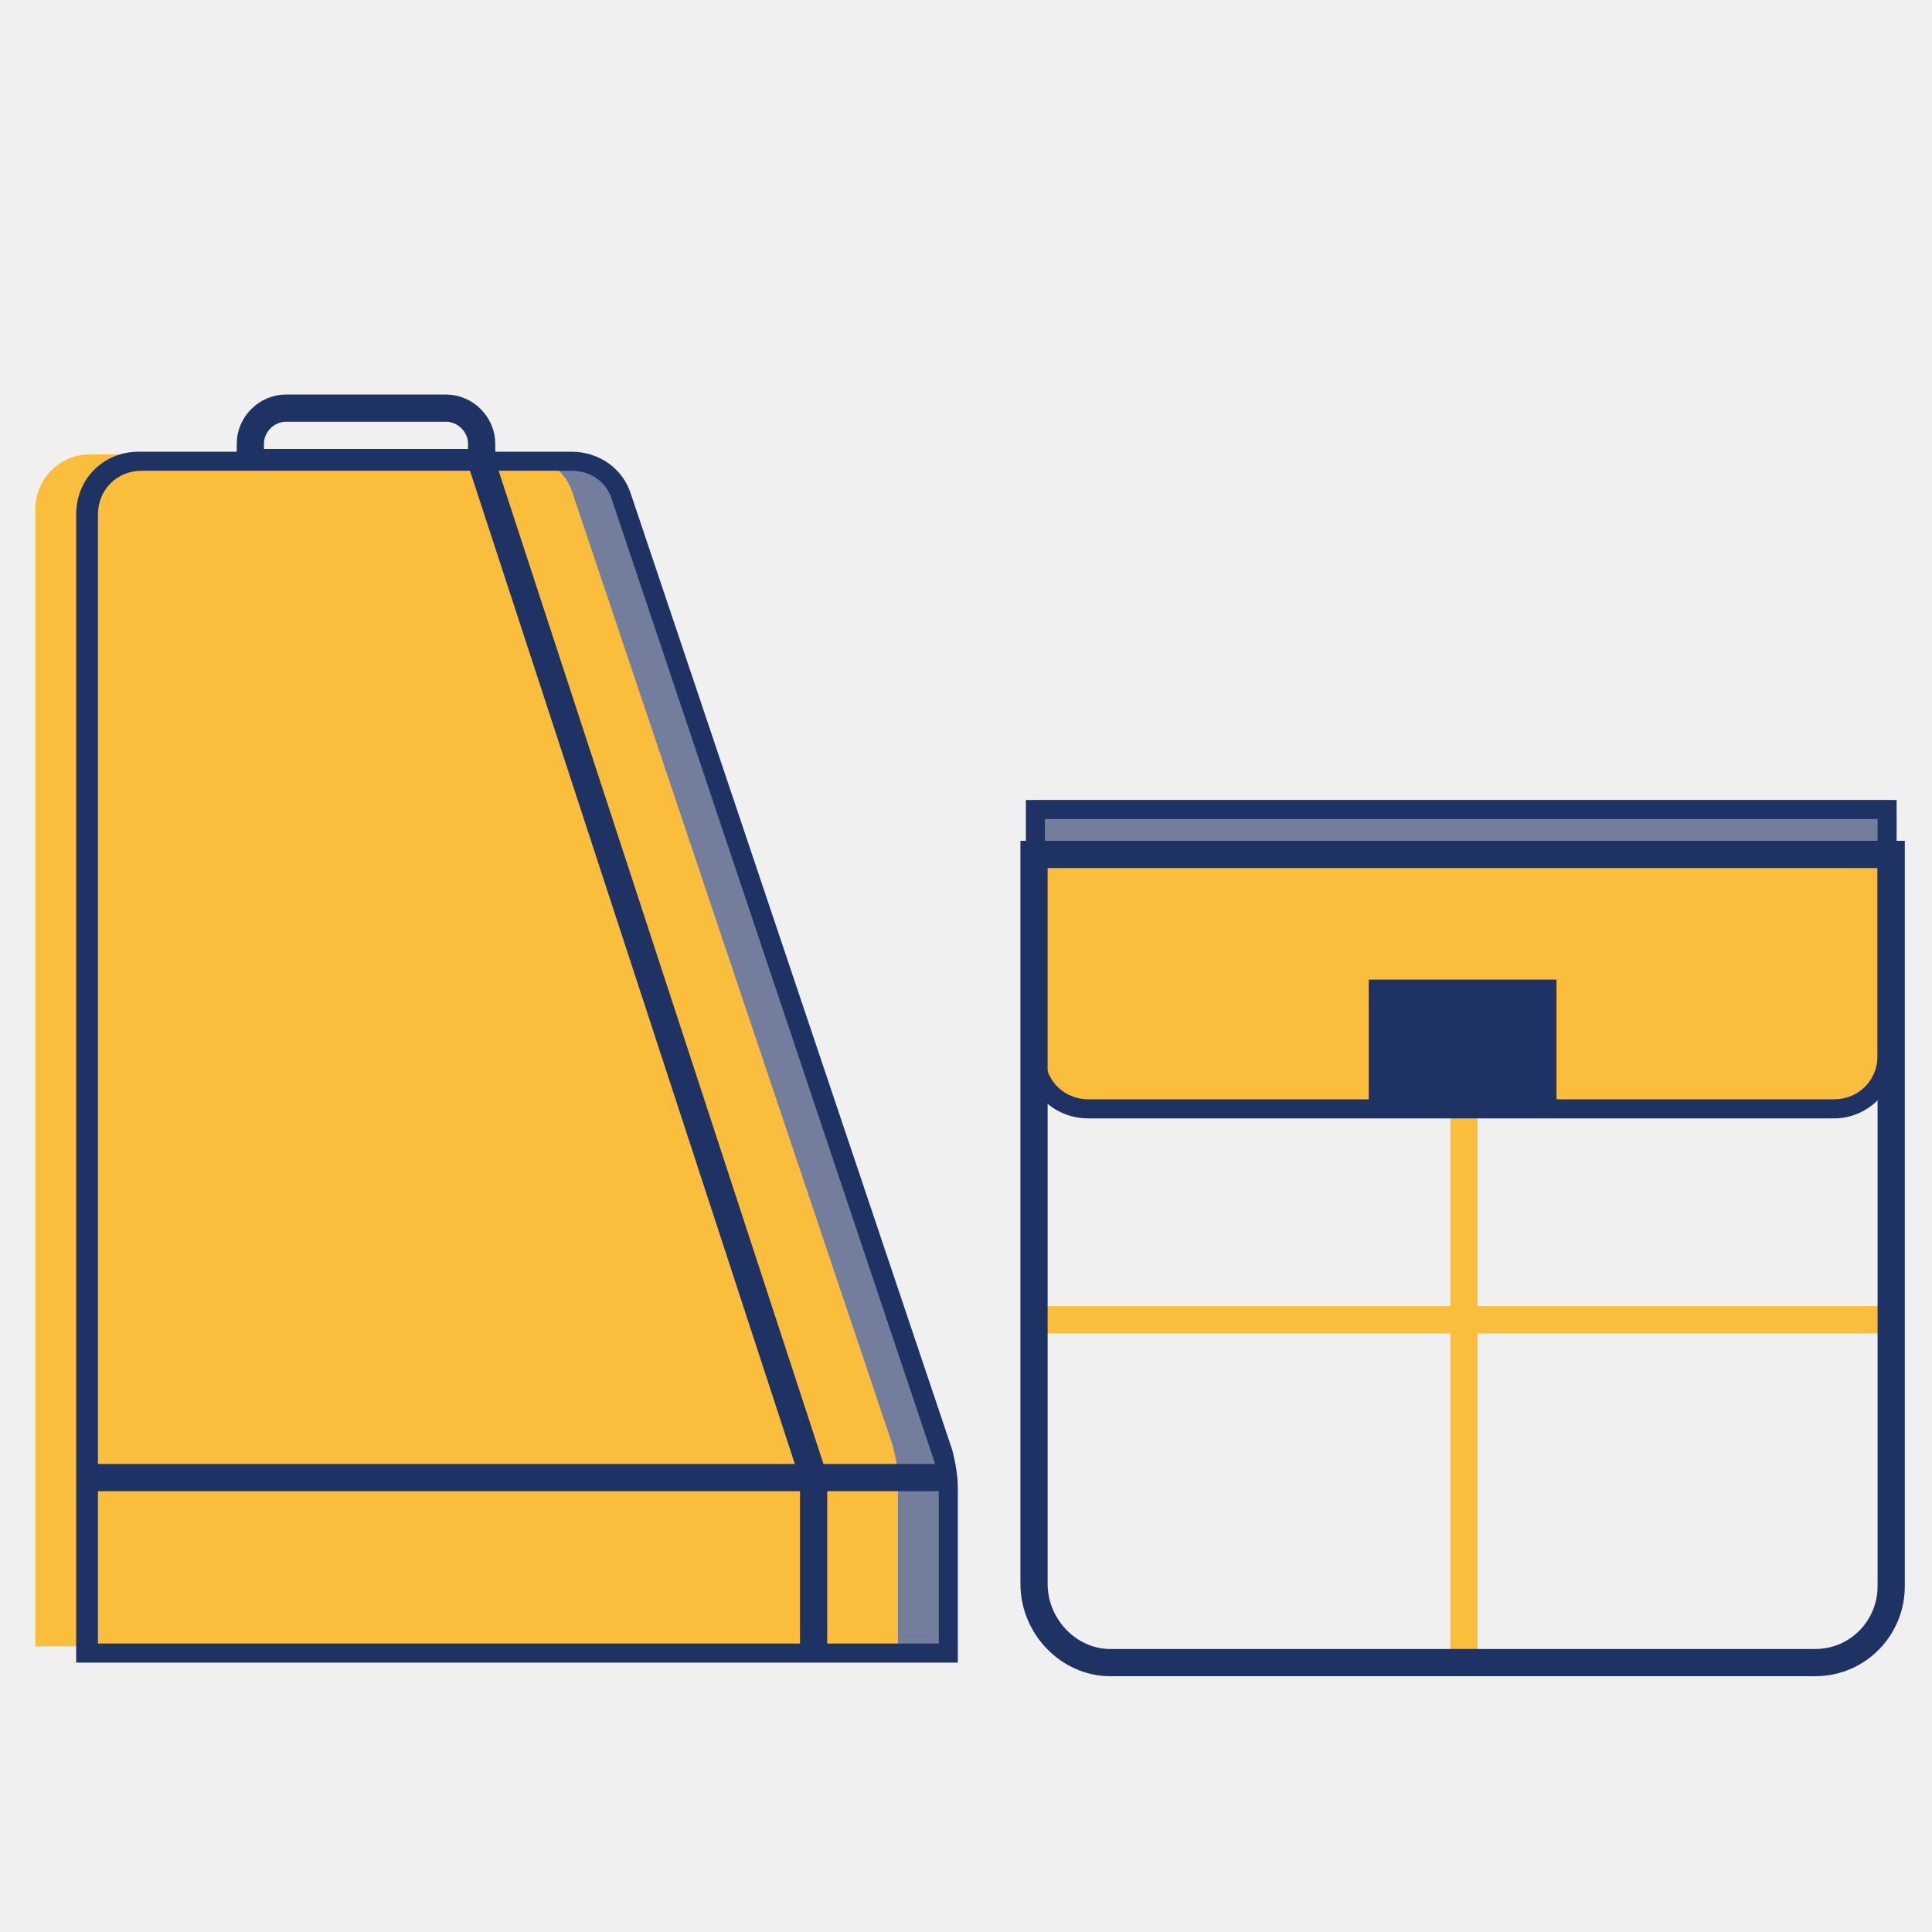
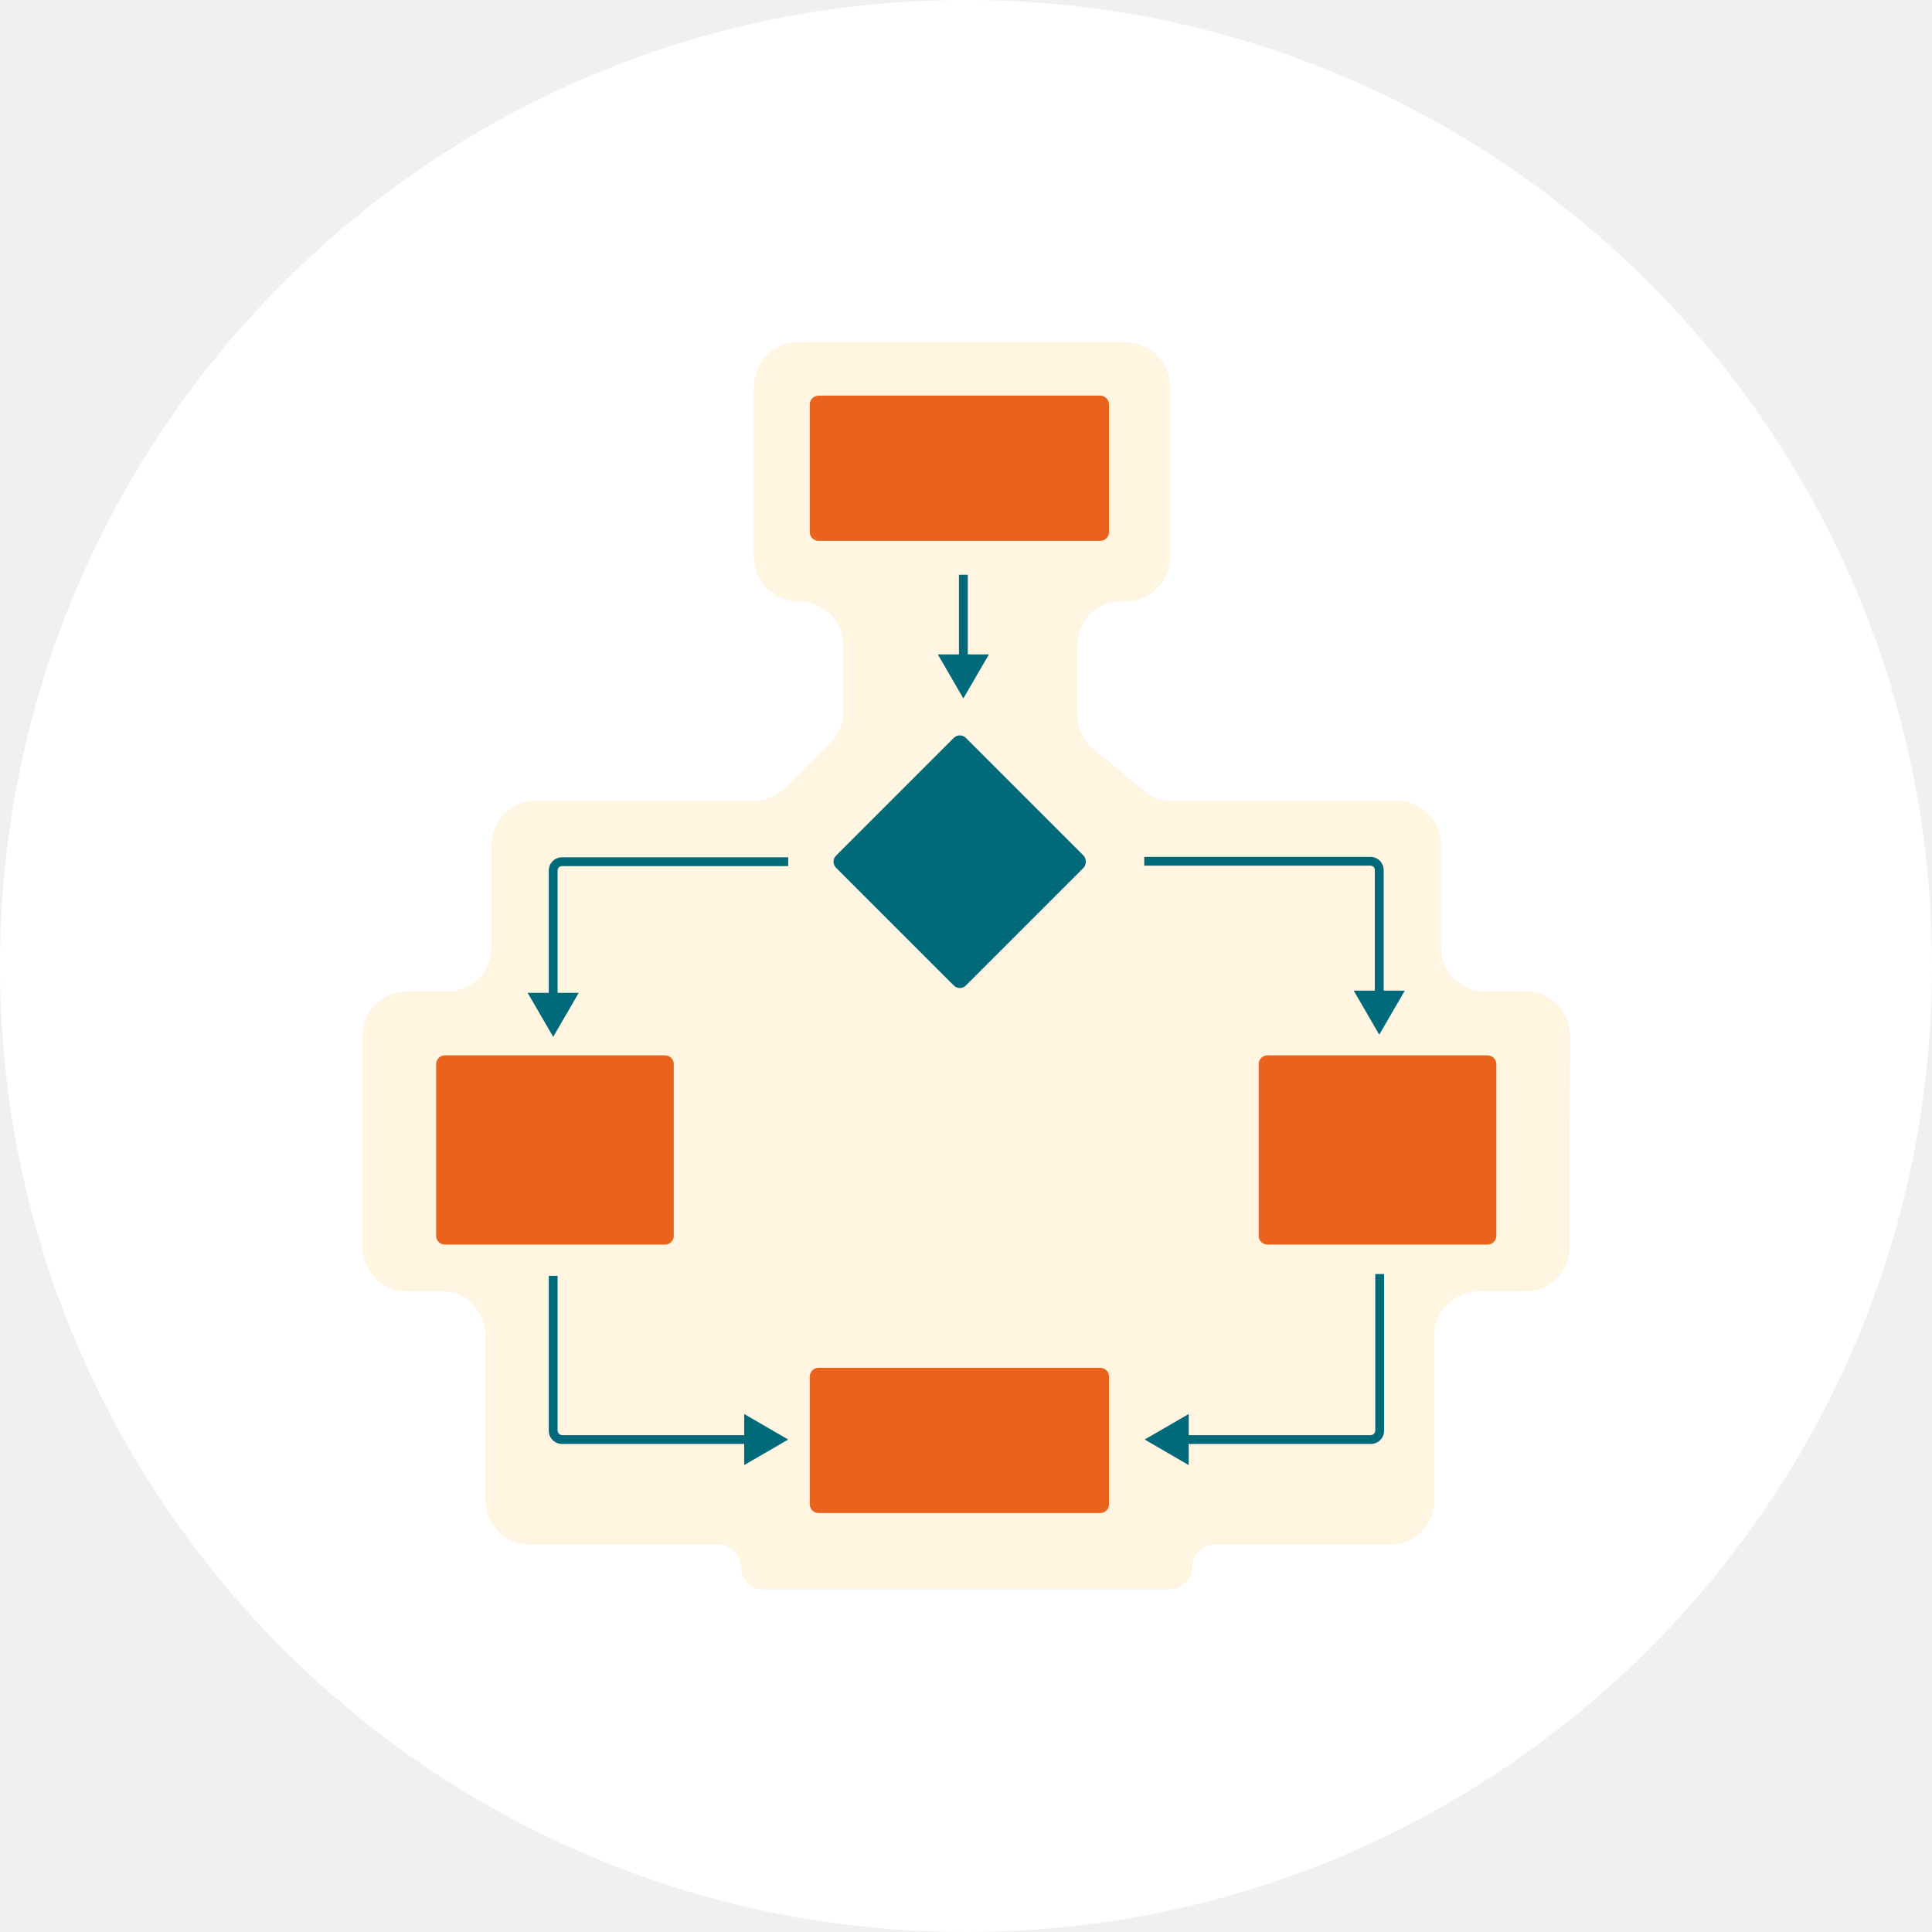
- <svg xmlns="http://www.w3.org/2000/svg" version="1.1" id="Layer_1" x="0px" y="0px" viewBox="0 0 71 71" style="enable-background:new 0 0 71 71;" xml:space="preserve">
-   <style type="text/css">
- 	.st0{fill-rule:evenodd;clip-rule:evenodd;fill:none;stroke:#1E3264;stroke-miterlimit:10;}
- 	.st1{opacity:0.6;fill:#1E3264;}
- 	.st2{fill:#FABE3C;}
- 	.st3{fill:#1E3264;}
- 	.st4{fill:none;stroke:#1E3264;stroke-miterlimit:10;}
- 	.st5{fill:none;stroke:#FABE3C;stroke-miterlimit:10;}
- </style>
-   <path id="XMLID_666_" class="st0" d="M9.1,17h8.6v-0.7c0-0.7-0.6-1.3-1.3-1.3h-5.9c-0.7,0-1.3,0.6-1.3,1.3V17z" />
-   <polygon id="XMLID_655_" class="st1" points="19.1,17 21.6,17 22.6,17.6 33.4,49.5 34.6,53.2 34.9,60.8 32.1,60.8 27.7,47.7 " />
-   <rect id="XMLID_667_" x="38" y="29.4" class="st1" width="31.5" height="3.6" />
-   <path id="XMLID_656_" class="st2" d="M1.3,53.8V18.7c0-1.1,0.9-2,2-2h15.8c0.8,0,1.6,0.5,1.9,1.3l11.8,35.1c0.1,0.4,0.2,0.8,0.2,1.3  v6.1H1.3V53.8z" />
-   <path id="XMLID_669_" class="st3" d="M35.3,61.1H2.8V18.9c0-1.3,1-2.3,2.3-2.3H21c1,0,1.9,0.6,2.2,1.6l11.8,35.1  c0.1,0.4,0.2,0.9,0.2,1.4V61.1z M3.5,60.4h31v-5.7c0-0.4-0.1-0.8-0.2-1.1L22.5,18.4c-0.2-0.7-0.8-1.1-1.5-1.1H5.2  c-0.9,0-1.6,0.7-1.6,1.6V60.4z" />
-   <line id="XMLID_672_" class="st4" x1="34.9" y1="54.3" x2="3.5" y2="54.3" />
-   <polyline id="XMLID_434_" class="st4" points="17.7,17 29.9,54.3 29.9,60.8 " />
-   <path id="XMLID_624_" class="st2" d="M69.5,31.4H38v7.3c0,1.1,0.9,2,2,2h27.6c1.1,0,2-0.9,2-2V31.4z" />
-   <line id="XMLID_679_" class="st5" x1="69.5" y1="48.5" x2="38" y2="48.5" />
-   <line id="XMLID_678_" class="st5" x1="53.8" y1="40.4" x2="53.8" y2="61.1" />
-   <path id="XMLID_673_" class="st4" d="M40.8,61.1h25.9c1.6,0,2.8-1.3,2.8-2.8V31.4H38v26.8C38,59.8,39.3,61.1,40.8,61.1z" />
-   <path id="XMLID_668_" class="st3" d="M67.4,41.1H40c-1.3,0-2.3-1-2.3-2.3v-9.4h32v9.4C69.7,40,68.7,41.1,67.4,41.1z M38.4,30.1v8.7  c0,0.9,0.7,1.6,1.6,1.6h27.4c0.9,0,1.6-0.7,1.6-1.6v-8.7H38.4z" />
-   <rect id="XMLID_677_" x="50.3" y="36" class="st3" width="6.9" height="4.7" />
+ <svg xmlns="http://www.w3.org/2000/svg" viewBox="0 0 439 439">
+   <g id="Layer_2" data-name="Layer 2">
+     <g id="Слой_1" data-name="Слой 1">
+       <path d="M219.5,0C98.3,0,0,98.3,0,219.5S98.3,439,219.5,439,439,340.7,439,219.5,340.8,0,219.5,0ZM356.6,283.4a10,10,0,0,1-10,10H335.9a10,10,0,0,0-10,10v37.5a10,10,0,0,1-10,10H276a5.12,5.12,0,0,0-5.1,5.1,5.12,5.12,0,0,1-5.1,5.1H173.5a5.12,5.12,0,0,1-5.1-5.1,5.12,5.12,0,0,0-5.1-5.1H120.4a10,10,0,0,1-10-10V303.4a10,10,0,0,0-10-10H92.5a10,10,0,0,1-10-10V235.3a10,10,0,0,1,10-10h9.3a10,10,0,0,0,10-10V192a10,10,0,0,1,10-10h49.6a10.33,10.33,0,0,0,7.1-2.9l10.3-10.3a9.9,9.9,0,0,0,2.9-7.1V146.6a10,10,0,0,0-10-10h-.3a10,10,0,0,1-10-10V87.8a10,10,0,0,1,10-10h74.4a10,10,0,0,1,10,10v38.8a10,10,0,0,1-10,10h-1.1a10,10,0,0,0-10,10v15.8a9.92,9.92,0,0,0,3.6,7.7l11.6,9.6a10,10,0,0,0,6.4,2.3h51.1a10,10,0,0,1,10,10v23.3a10,10,0,0,0,10,10h9.3a10,10,0,0,1,10,10Z" fill="#fff" />
+       <path d="M346.6,225.3h-9.3a10,10,0,0,1-10-10V192a10,10,0,0,0-10-10H266.2a10,10,0,0,1-6.4-2.3l-11.6-9.6a9.92,9.92,0,0,1-3.6-7.7V146.6a10,10,0,0,1,10-10h1.1a10,10,0,0,0,10-10V87.8a10,10,0,0,0-10-10H181.3a10,10,0,0,0-10,10v38.8a10,10,0,0,0,10,10h.3a10,10,0,0,1,10,10v15.1a9.9,9.9,0,0,1-2.9,7.1l-10.3,10.3a9.9,9.9,0,0,1-7.1,2.9H121.7a10,10,0,0,0-10,10v23.3a10,10,0,0,1-10,10H92.4a10,10,0,0,0-10,10v48.1a10,10,0,0,0,10,10h7.9a10,10,0,0,1,10,10v37.5a10,10,0,0,0,10,10h42.9a5.12,5.12,0,0,1,5.1,5.1,5.12,5.12,0,0,0,5.1,5.1h92.4a5.12,5.12,0,0,0,5.1-5.1,5.12,5.12,0,0,1,5.1-5.1h39.9a10,10,0,0,0,10-10V303.4a10,10,0,0,1,10-10h10.7a10,10,0,0,0,10-10V235.3A10,10,0,0,0,346.6,225.3ZM186,122.9a2,2,0,0,1-2-2v-29a2,2,0,0,1,2-2h64a2,2,0,0,1,2,2v29a2,2,0,0,1-2,2Zm38.7,25.8-5.8,10-5.8-10h4.8V130.6h2v18.1Zm-34.8,45.7,26.7-26.7a1.93,1.93,0,0,1,2.8,0l26.7,26.7a1.93,1.93,0,0,1,0,2.8l-26.7,26.7a1.93,1.93,0,0,1-2.8,0l-26.7-26.7A1.93,1.93,0,0,1,189.9,194.4Zm-88.8,88.4a2,2,0,0,1-2-2v-39a2,2,0,0,1,2-2h50a2,2,0,0,1,2,2v39a2,2,0,0,1-2,2Zm68,50.1v-4.8H127.7a3,3,0,0,1-3-3V289.9h2v35.2a1.08,1.08,0,0,0,1,1h41.4v-4.8l10,5.8Zm10-136.1H127.7a1,1,0,0,0-1,1v27.8h4.8l-5.8,10-5.8-10h4.8V197.8a3,3,0,0,1,3-3h51.4Zm72.9,145a2,2,0,0,1-2,2H186a2,2,0,0,1-2-2v-29a2,2,0,0,1,2-2h64a2,2,0,0,1,2,2Zm8.1-147h51.4a3,3,0,0,1,3,3v27.4h4.8l-5.8,10-5.8-10h4.8V197.8a1,1,0,0,0-1-1H260.1Zm54.4,130.3a3,3,0,0,1-3,3H270.1v4.8l-10-5.8,10-5.8v4.8h41.4a1.08,1.08,0,0,0,1-1V289.5h2ZM340,280.8a2,2,0,0,1-2,2H288a2,2,0,0,1-2-2v-39a2,2,0,0,1,2-2h50a2,2,0,0,1,2,2Z" fill="#fff5e0" />
+       <path d="M252,91.9v29a2,2,0,0,1-2,2H186a2,2,0,0,1-2-2v-29a2,2,0,0,1,2-2h64A2,2,0,0,1,252,91.9Z" fill="#ea631d" />
+       <path d="M252,312.8v29a2,2,0,0,1-2,2H186a2,2,0,0,1-2-2v-29a2,2,0,0,1,2-2h64A2,2,0,0,1,252,312.8Z" fill="#ea631d" />
+       <path d="M153.1,241.8v39a2,2,0,0,1-2,2h-50a2,2,0,0,1-2-2v-39a2,2,0,0,1,2-2h50A2,2,0,0,1,153.1,241.8Z" fill="#ea631d" />
+       <path d="M340,241.8v39a2,2,0,0,1-2,2H288a2,2,0,0,1-2-2v-39a2,2,0,0,1,2-2h50A2,2,0,0,1,340,241.8Z" fill="#ea631d" />
+       <path d="M246.2,197.2l-26.7,26.7a1.93,1.93,0,0,1-2.8,0L190,197.2a1.93,1.93,0,0,1,0-2.8l26.7-26.7a1.93,1.93,0,0,1,2.8,0l26.7,26.7A2.13,2.13,0,0,1,246.2,197.2Z" fill="#00697a" />
+       <path d="M224.7,148.7l-5.8,10-5.8-10h4.8V130.6h2v18.1Z" fill="#00697a" />
+       <path d="M126.7,197.8v27.8h4.8l-5.8,10-5.8-10h4.8V197.8a3,3,0,0,1,3-3h51.4v2H127.7A1,1,0,0,0,126.7,197.8Z" fill="#00697a" />
+       <path d="M319.2,225.1l-5.8,10-5.8-10h4.8V197.7a1,1,0,0,0-1-1H260v-2h51.4a3,3,0,0,1,3,3v27.4Z" fill="#00697a" />
+       <path d="M314.5,289.5v35.6a3,3,0,0,1-3,3H270.1v4.8l-10-5.8,10-5.8v4.8h41.4a1.08,1.08,0,0,0,1-1V289.5Z" fill="#00697a" />
+       <path d="M169.1,332.9v-4.8H127.7a3,3,0,0,1-3-3V289.9h2v35.2a1.08,1.08,0,0,0,1,1h41.4v-4.8l10,5.8Z" fill="#00697a" />
+     </g>
+   </g>
</svg>
